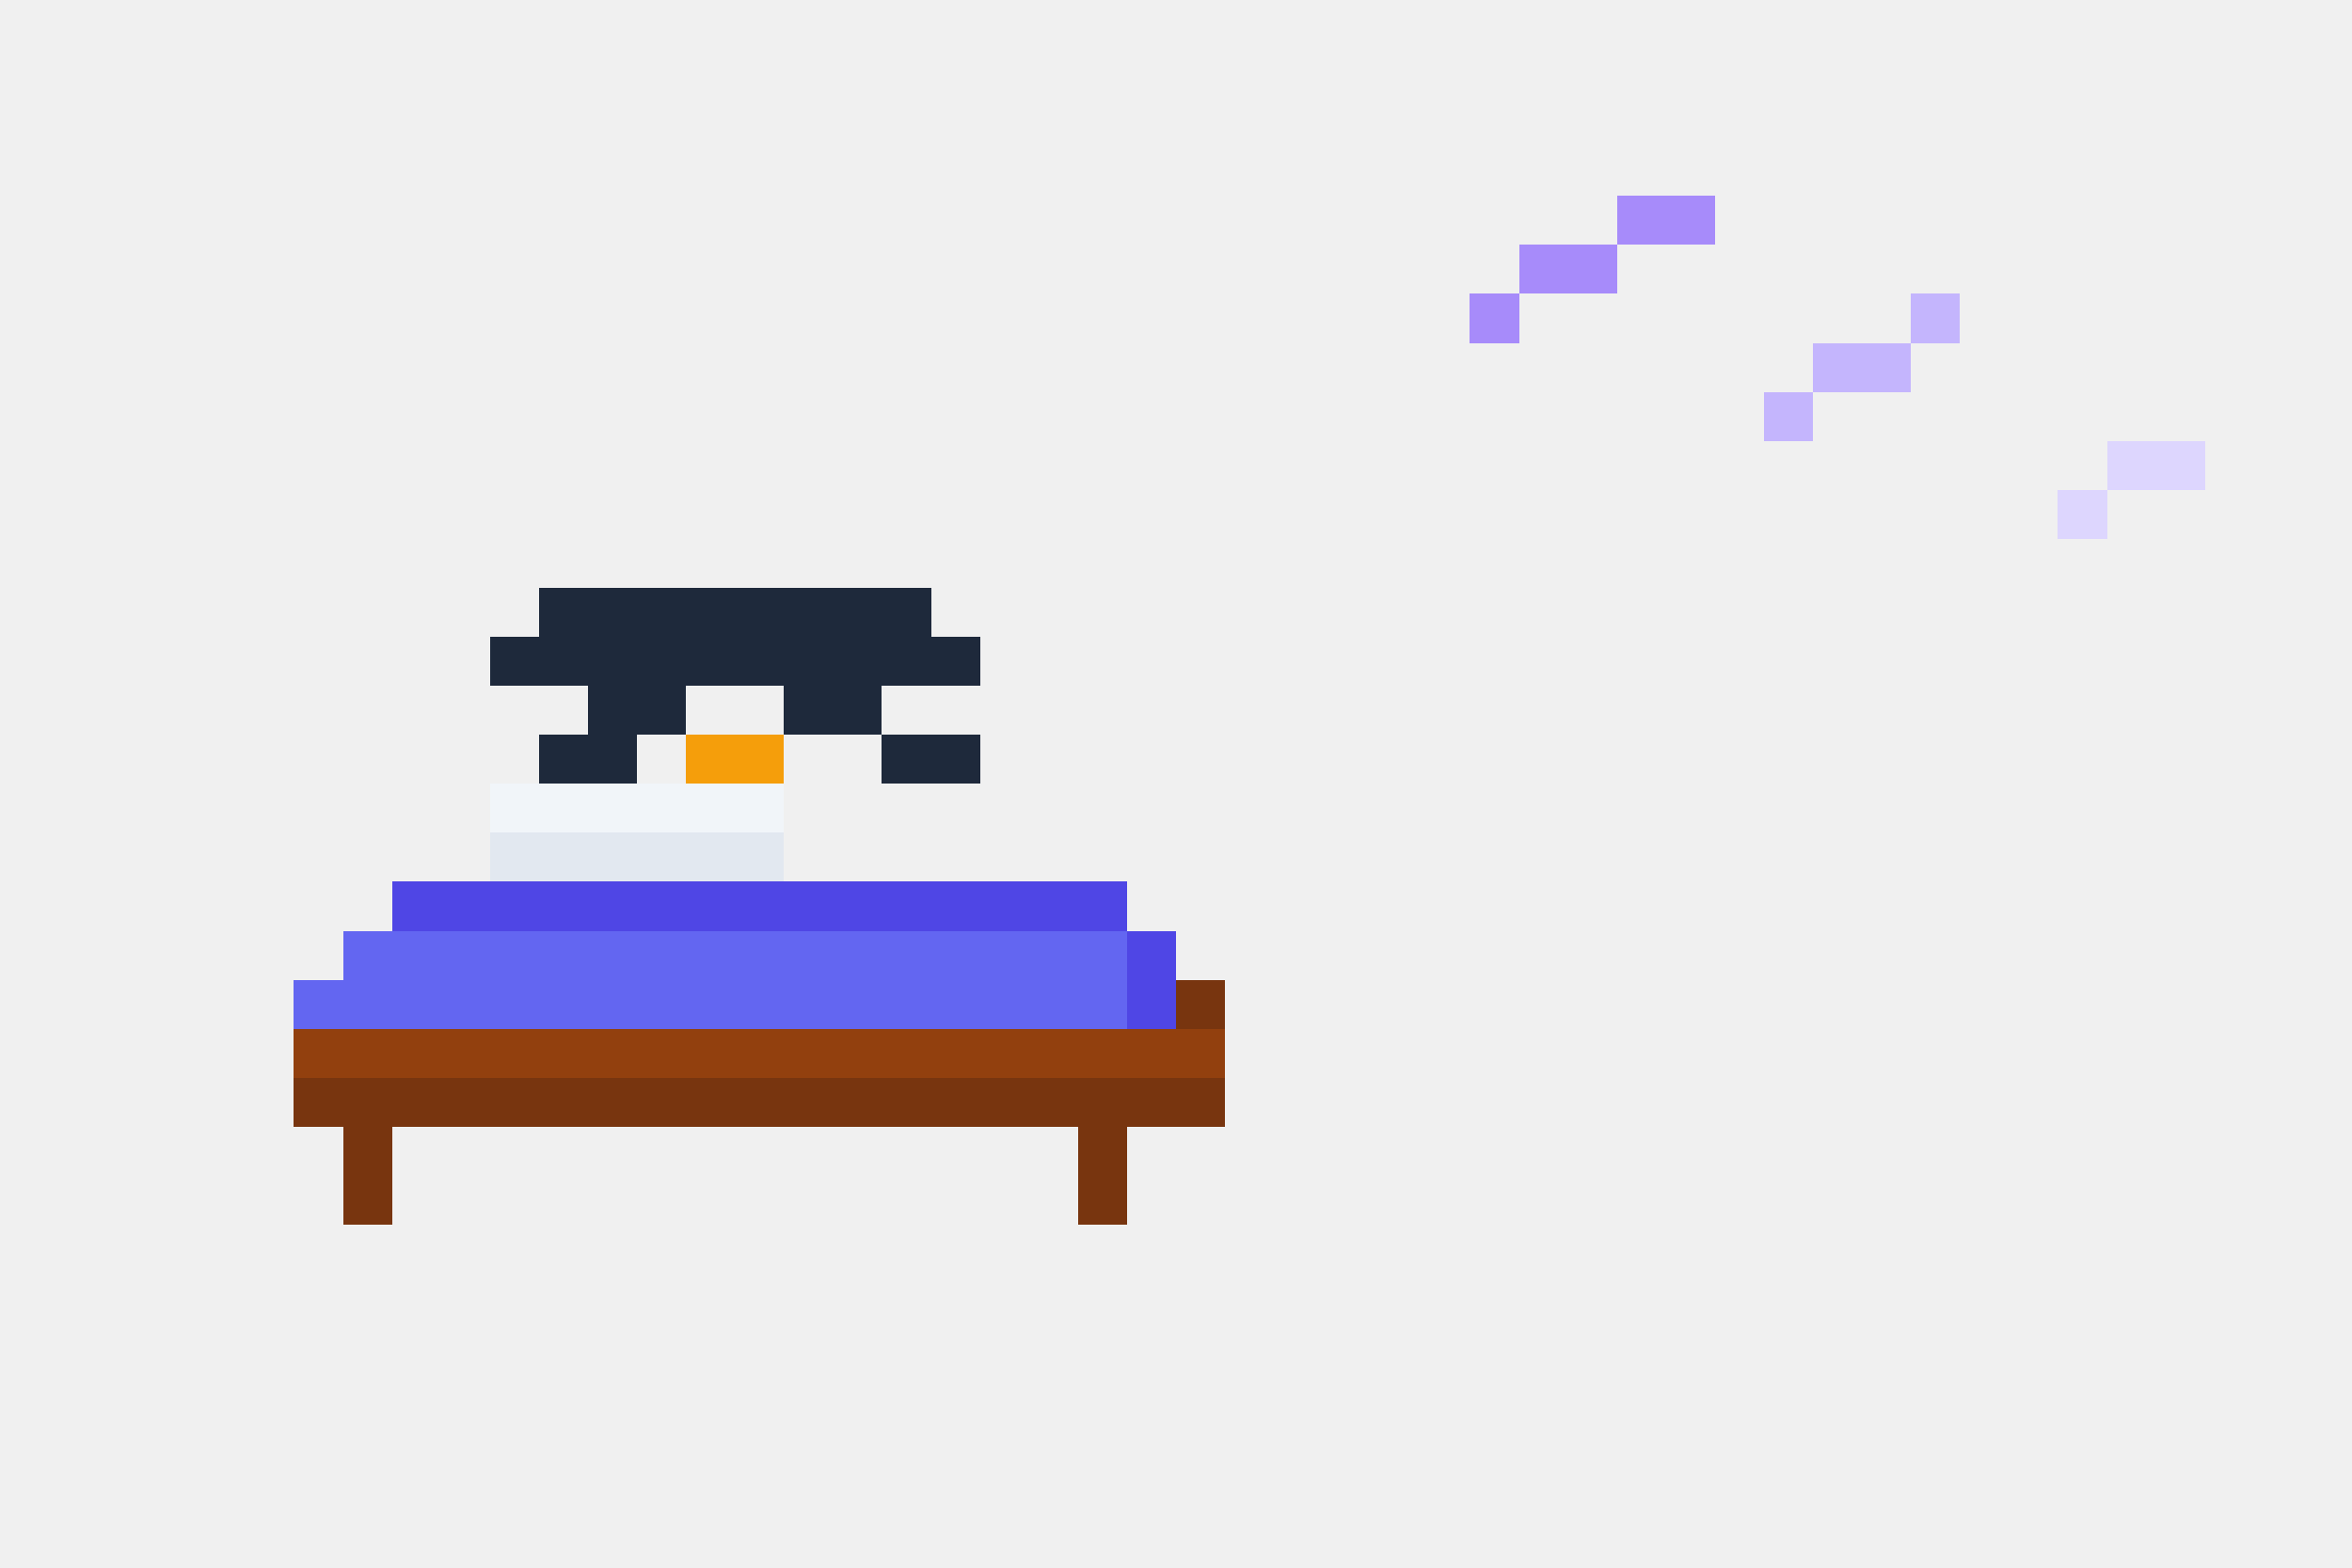
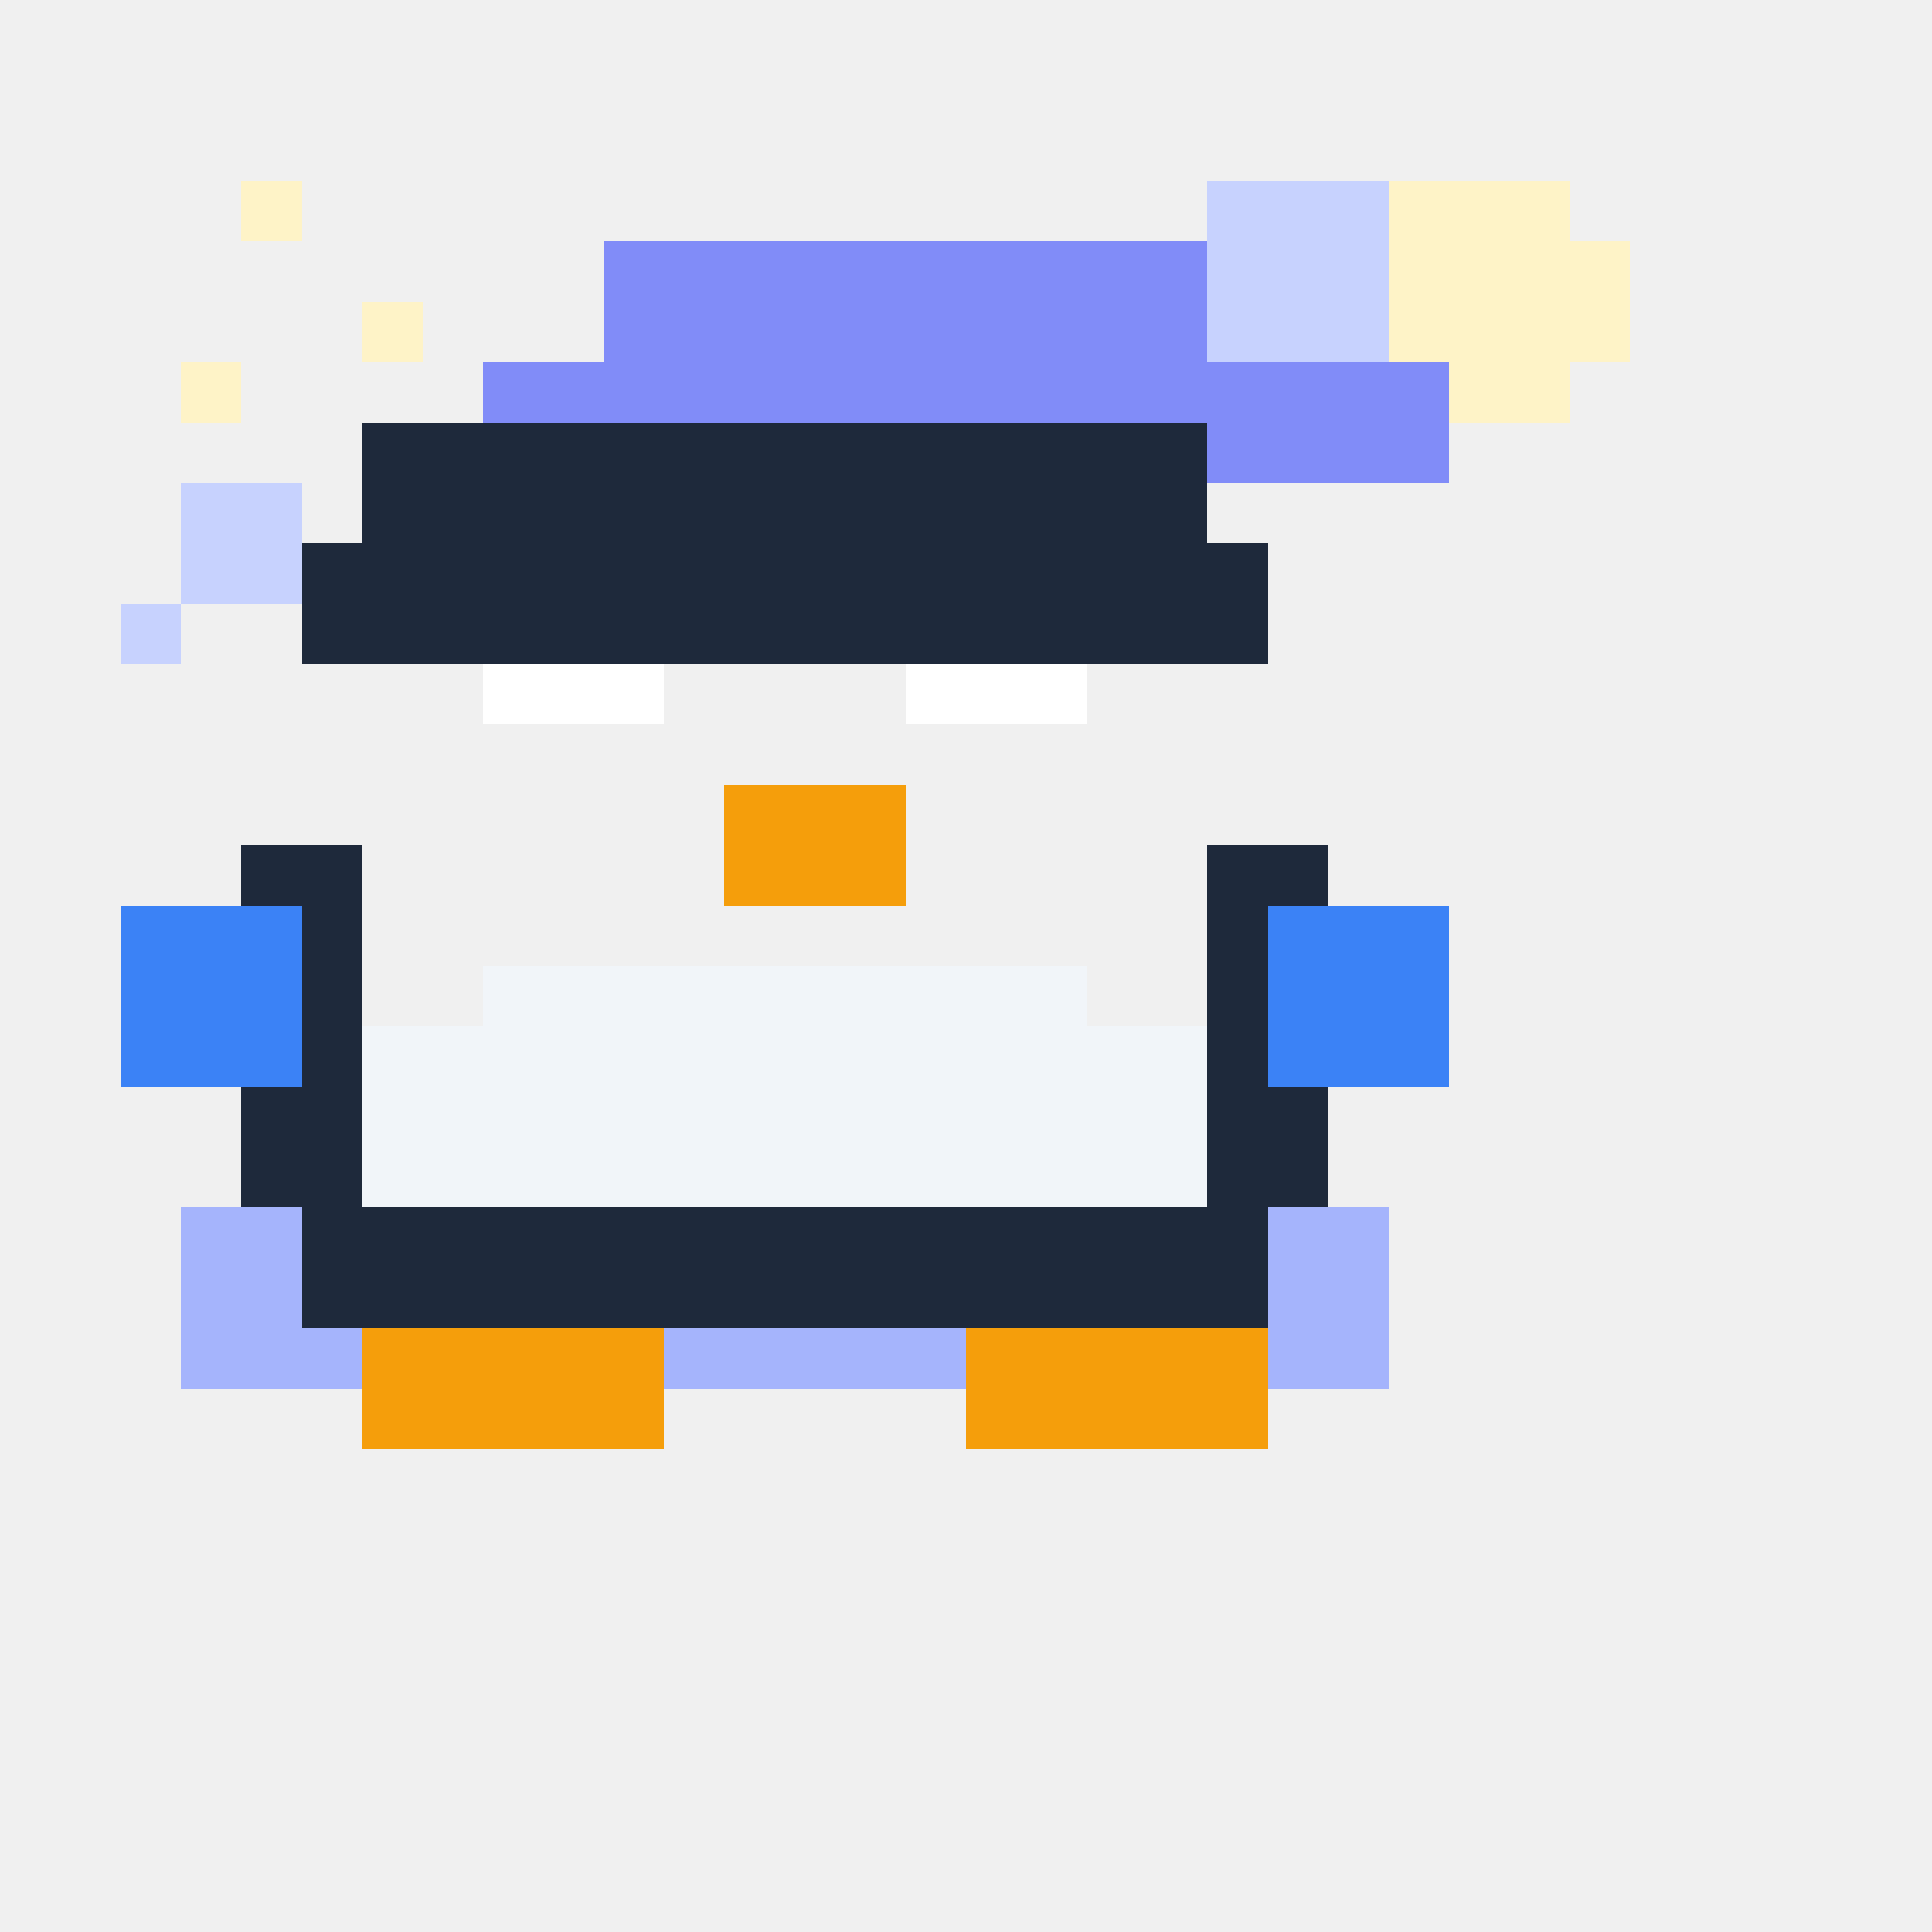
- <svg xmlns="http://www.w3.org/2000/svg" viewBox="0 0 48 32" shape-rendering="crispEdges">
-   <rect x="30" y="6" width="1" height="1" fill="#a78bfa" />
-   <rect x="31" y="5" width="1" height="1" fill="#a78bfa" />
-   <rect x="32" y="5" width="1" height="1" fill="#a78bfa" />
-   <rect x="33" y="4" width="1" height="1" fill="#a78bfa" />
-   <rect x="34" y="4" width="1" height="1" fill="#a78bfa" />
-   <rect x="36" y="8" width="1" height="1" fill="#c4b5fd" />
-   <rect x="37" y="7" width="1" height="1" fill="#c4b5fd" />
-   <rect x="38" y="7" width="1" height="1" fill="#c4b5fd" />
-   <rect x="39" y="6" width="1" height="1" fill="#c4b5fd" />
-   <rect x="42" y="10" width="1" height="1" fill="#ddd6fe" />
-   <rect x="43" y="9" width="1" height="1" fill="#ddd6fe" />
-   <rect x="44" y="9" width="1" height="1" fill="#ddd6fe" />
-   <rect x="6" y="20" width="1" height="1" fill="#78350f" />
-   <rect x="7" y="20" width="1" height="1" fill="#78350f" />
-   <rect x="8" y="20" width="1" height="1" fill="#78350f" />
-   <rect x="9" y="20" width="1" height="1" fill="#78350f" />
-   <rect x="10" y="20" width="1" height="1" fill="#78350f" />
-   <rect x="11" y="20" width="1" height="1" fill="#78350f" />
-   <rect x="12" y="20" width="1" height="1" fill="#78350f" />
-   <rect x="13" y="20" width="1" height="1" fill="#78350f" />
-   <rect x="14" y="20" width="1" height="1" fill="#78350f" />
-   <rect x="15" y="20" width="1" height="1" fill="#78350f" />
-   <rect x="16" y="20" width="1" height="1" fill="#78350f" />
-   <rect x="17" y="20" width="1" height="1" fill="#78350f" />
-   <rect x="18" y="20" width="1" height="1" fill="#78350f" />
-   <rect x="19" y="20" width="1" height="1" fill="#78350f" />
-   <rect x="20" y="20" width="1" height="1" fill="#78350f" />
-   <rect x="21" y="20" width="1" height="1" fill="#78350f" />
-   <rect x="22" y="20" width="1" height="1" fill="#78350f" />
-   <rect x="23" y="20" width="1" height="1" fill="#78350f" />
-   <rect x="24" y="20" width="1" height="1" fill="#78350f" />
-   <rect x="6" y="21" width="1" height="1" fill="#92400e" />
-   <rect x="7" y="21" width="1" height="1" fill="#92400e" />
-   <rect x="8" y="21" width="1" height="1" fill="#92400e" />
-   <rect x="9" y="21" width="1" height="1" fill="#92400e" />
-   <rect x="10" y="21" width="1" height="1" fill="#92400e" />
-   <rect x="11" y="21" width="1" height="1" fill="#92400e" />
-   <rect x="12" y="21" width="1" height="1" fill="#92400e" />
-   <rect x="13" y="21" width="1" height="1" fill="#92400e" />
-   <rect x="14" y="21" width="1" height="1" fill="#92400e" />
-   <rect x="15" y="21" width="1" height="1" fill="#92400e" />
-   <rect x="16" y="21" width="1" height="1" fill="#92400e" />
-   <rect x="17" y="21" width="1" height="1" fill="#92400e" />
-   <rect x="18" y="21" width="1" height="1" fill="#92400e" />
-   <rect x="19" y="21" width="1" height="1" fill="#92400e" />
-   <rect x="20" y="21" width="1" height="1" fill="#92400e" />
-   <rect x="21" y="21" width="1" height="1" fill="#92400e" />
-   <rect x="22" y="21" width="1" height="1" fill="#92400e" />
-   <rect x="23" y="21" width="1" height="1" fill="#92400e" />
-   <rect x="24" y="21" width="1" height="1" fill="#92400e" />
-   <rect x="6" y="22" width="1" height="1" fill="#78350f" />
-   <rect x="7" y="22" width="1" height="1" fill="#78350f" />
-   <rect x="8" y="22" width="1" height="1" fill="#78350f" />
-   <rect x="9" y="22" width="1" height="1" fill="#78350f" />
-   <rect x="10" y="22" width="1" height="1" fill="#78350f" />
-   <rect x="11" y="22" width="1" height="1" fill="#78350f" />
-   <rect x="12" y="22" width="1" height="1" fill="#78350f" />
-   <rect x="13" y="22" width="1" height="1" fill="#78350f" />
-   <rect x="14" y="22" width="1" height="1" fill="#78350f" />
-   <rect x="15" y="22" width="1" height="1" fill="#78350f" />
-   <rect x="16" y="22" width="1" height="1" fill="#78350f" />
-   <rect x="17" y="22" width="1" height="1" fill="#78350f" />
-   <rect x="18" y="22" width="1" height="1" fill="#78350f" />
-   <rect x="19" y="22" width="1" height="1" fill="#78350f" />
-   <rect x="20" y="22" width="1" height="1" fill="#78350f" />
-   <rect x="21" y="22" width="1" height="1" fill="#78350f" />
-   <rect x="22" y="22" width="1" height="1" fill="#78350f" />
-   <rect x="23" y="22" width="1" height="1" fill="#78350f" />
-   <rect x="24" y="22" width="1" height="1" fill="#78350f" />
-   <rect x="7" y="23" width="1" height="1" fill="#78350f" />
-   <rect x="7" y="24" width="1" height="1" fill="#78350f" />
-   <rect x="22" y="23" width="1" height="1" fill="#78350f" />
-   <rect x="22" y="24" width="1" height="1" fill="#78350f" />
-   <rect x="8" y="18" width="1" height="1" fill="#4f46e5" />
-   <rect x="9" y="18" width="1" height="1" fill="#4f46e5" />
-   <rect x="10" y="18" width="1" height="1" fill="#4f46e5" />
-   <rect x="11" y="18" width="1" height="1" fill="#4f46e5" />
-   <rect x="12" y="18" width="1" height="1" fill="#4f46e5" />
-   <rect x="13" y="18" width="1" height="1" fill="#4f46e5" />
-   <rect x="14" y="18" width="1" height="1" fill="#4f46e5" />
-   <rect x="15" y="18" width="1" height="1" fill="#4f46e5" />
-   <rect x="16" y="18" width="1" height="1" fill="#4f46e5" />
-   <rect x="17" y="18" width="1" height="1" fill="#4f46e5" />
-   <rect x="18" y="18" width="1" height="1" fill="#4f46e5" />
-   <rect x="19" y="18" width="1" height="1" fill="#4f46e5" />
-   <rect x="20" y="18" width="1" height="1" fill="#4f46e5" />
-   <rect x="21" y="18" width="1" height="1" fill="#4f46e5" />
-   <rect x="22" y="18" width="1" height="1" fill="#4f46e5" />
-   <rect x="7" y="19" width="1" height="1" fill="#6366f1" />
-   <rect x="8" y="19" width="1" height="1" fill="#6366f1" />
-   <rect x="9" y="19" width="1" height="1" fill="#6366f1" />
-   <rect x="10" y="19" width="1" height="1" fill="#6366f1" />
-   <rect x="11" y="19" width="1" height="1" fill="#6366f1" />
-   <rect x="12" y="19" width="1" height="1" fill="#6366f1" />
-   <rect x="13" y="19" width="1" height="1" fill="#6366f1" />
-   <rect x="14" y="19" width="1" height="1" fill="#6366f1" />
-   <rect x="15" y="19" width="1" height="1" fill="#6366f1" />
-   <rect x="16" y="19" width="1" height="1" fill="#6366f1" />
-   <rect x="17" y="19" width="1" height="1" fill="#6366f1" />
-   <rect x="18" y="19" width="1" height="1" fill="#6366f1" />
-   <rect x="19" y="19" width="1" height="1" fill="#6366f1" />
-   <rect x="20" y="19" width="1" height="1" fill="#6366f1" />
-   <rect x="21" y="19" width="1" height="1" fill="#6366f1" />
-   <rect x="22" y="19" width="1" height="1" fill="#6366f1" />
-   <rect x="23" y="19" width="1" height="1" fill="#4f46e5" />
-   <rect x="6" y="20" width="1" height="1" fill="#6366f1" />
-   <rect x="7" y="20" width="1" height="1" fill="#6366f1" />
-   <rect x="8" y="20" width="1" height="1" fill="#6366f1" />
-   <rect x="9" y="20" width="1" height="1" fill="#6366f1" />
-   <rect x="10" y="20" width="1" height="1" fill="#6366f1" />
-   <rect x="11" y="20" width="1" height="1" fill="#6366f1" />
-   <rect x="12" y="20" width="1" height="1" fill="#6366f1" />
-   <rect x="13" y="20" width="1" height="1" fill="#6366f1" />
-   <rect x="14" y="20" width="1" height="1" fill="#6366f1" />
-   <rect x="15" y="20" width="1" height="1" fill="#6366f1" />
-   <rect x="16" y="20" width="1" height="1" fill="#6366f1" />
-   <rect x="17" y="20" width="1" height="1" fill="#6366f1" />
-   <rect x="18" y="20" width="1" height="1" fill="#6366f1" />
-   <rect x="19" y="20" width="1" height="1" fill="#6366f1" />
-   <rect x="20" y="20" width="1" height="1" fill="#6366f1" />
-   <rect x="21" y="20" width="1" height="1" fill="#6366f1" />
-   <rect x="22" y="20" width="1" height="1" fill="#6366f1" />
-   <rect x="23" y="20" width="1" height="1" fill="#4f46e5" />
-   <rect x="10" y="16" width="1" height="1" fill="#f1f5f9" />
-   <rect x="11" y="16" width="1" height="1" fill="#f1f5f9" />
-   <rect x="12" y="16" width="1" height="1" fill="#f1f5f9" />
-   <rect x="13" y="16" width="1" height="1" fill="#f1f5f9" />
-   <rect x="14" y="16" width="1" height="1" fill="#f1f5f9" />
-   <rect x="15" y="16" width="1" height="1" fill="#f1f5f9" />
-   <rect x="10" y="17" width="1" height="1" fill="#e2e8f0" />
-   <rect x="11" y="17" width="1" height="1" fill="#e2e8f0" />
-   <rect x="12" y="17" width="1" height="1" fill="#e2e8f0" />
-   <rect x="13" y="17" width="1" height="1" fill="#e2e8f0" />
-   <rect x="14" y="17" width="1" height="1" fill="#e2e8f0" />
-   <rect x="15" y="17" width="1" height="1" fill="#e2e8f0" />
-   <rect x="11" y="12" width="1" height="1" fill="#1e293b" />
-   <rect x="12" y="12" width="1" height="1" fill="#1e293b" />
-   <rect x="13" y="12" width="1" height="1" fill="#1e293b" />
-   <rect x="14" y="12" width="1" height="1" fill="#1e293b" />
-   <rect x="15" y="12" width="1" height="1" fill="#1e293b" />
-   <rect x="16" y="12" width="1" height="1" fill="#1e293b" />
-   <rect x="17" y="12" width="1" height="1" fill="#1e293b" />
-   <rect x="18" y="12" width="1" height="1" fill="#1e293b" />
-   <rect x="10" y="13" width="1" height="1" fill="#1e293b" />
-   <rect x="11" y="13" width="1" height="1" fill="#1e293b" />
-   <rect x="12" y="13" width="1" height="1" fill="#1e293b" />
-   <rect x="13" y="13" width="1" height="1" fill="#1e293b" />
-   <rect x="14" y="13" width="1" height="1" fill="#1e293b" />
-   <rect x="15" y="13" width="1" height="1" fill="#1e293b" />
-   <rect x="16" y="13" width="1" height="1" fill="#1e293b" />
-   <rect x="17" y="13" width="1" height="1" fill="#1e293b" />
-   <rect x="18" y="13" width="1" height="1" fill="#1e293b" />
-   <rect x="19" y="13" width="1" height="1" fill="#1e293b" />
-   <rect x="12" y="14" width="2" height="1" fill="#1e293b" />
-   <rect x="16" y="14" width="2" height="1" fill="#1e293b" />
-   <rect x="14" y="15" width="1" height="1" fill="#f59e0b" />
-   <rect x="15" y="15" width="1" height="1" fill="#f59e0b" />
-   <rect x="11" y="15" width="1" height="1" fill="#1e293b" />
-   <rect x="12" y="15" width="1" height="1" fill="#1e293b" />
-   <rect x="18" y="15" width="1" height="1" fill="#1e293b" />
-   <rect x="19" y="15" width="1" height="1" fill="#1e293b" />
+ <svg xmlns="http://www.w3.org/2000/svg" viewBox="0 0 32 32" shape-rendering="crispEdges" image-rendering="pixelated">
+   <rect x="22" y="3" width="4" height="4" fill="#fef3c7" />
+   <rect x="21" y="4" width="1" height="2" fill="#fef3c7" />
+   <rect x="26" y="4" width="1" height="2" fill="#fef3c7" />
+   <rect x="4" y="3" width="1" height="1" fill="#fef3c7" />
+   <rect x="6" y="5" width="1" height="1" fill="#fef3c7" />
+   <rect x="3" y="6" width="1" height="1" fill="#fef3c7" />
+   <rect x="3" y="8" width="2" height="2" fill="#c7d2fe" />
+   <rect x="2" y="10" width="1" height="1" fill="#c7d2fe" />
+   <rect x="10" y="4" width="12" height="3" fill="#818cf8" />
+   <rect x="8" y="6" width="16" height="2" fill="#818cf8" />
+   <rect x="20" y="3" width="3" height="3" fill="#c7d2fe" />
+   <rect x="6" y="7" width="14" height="2" fill="#1e293b" />
+   <rect x="5" y="9" width="16" height="2" fill="#1e293b" />
+   <rect x="8" y="11" width="3" height="1" fill="#ffffff" />
+   <rect x="15" y="11" width="3" height="1" fill="#ffffff" />
+   <rect x="12" y="13" width="3" height="2" fill="#f59e0b" />
+   <rect x="4" y="14" width="2" height="6" fill="#1e293b" />
+   <rect x="20" y="14" width="2" height="6" fill="#1e293b" />
+   <rect x="8" y="16" width="10" height="5" fill="#f1f5f9" />
+   <rect x="6" y="17" width="14" height="3" fill="#f1f5f9" />
+   <rect x="2" y="15" width="3" height="3" fill="#3b82f6" />
+   <rect x="21" y="15" width="3" height="3" fill="#3b82f6" />
+   <rect x="3" y="20" width="20" height="3" fill="#a5b4fc" />
+   <rect x="5" y="20" width="16" height="2" fill="#1e293b" />
+   <rect x="6" y="22" width="5" height="2" fill="#f59e0b" />
+   <rect x="16" y="22" width="5" height="2" fill="#f59e0b" />
</svg>
